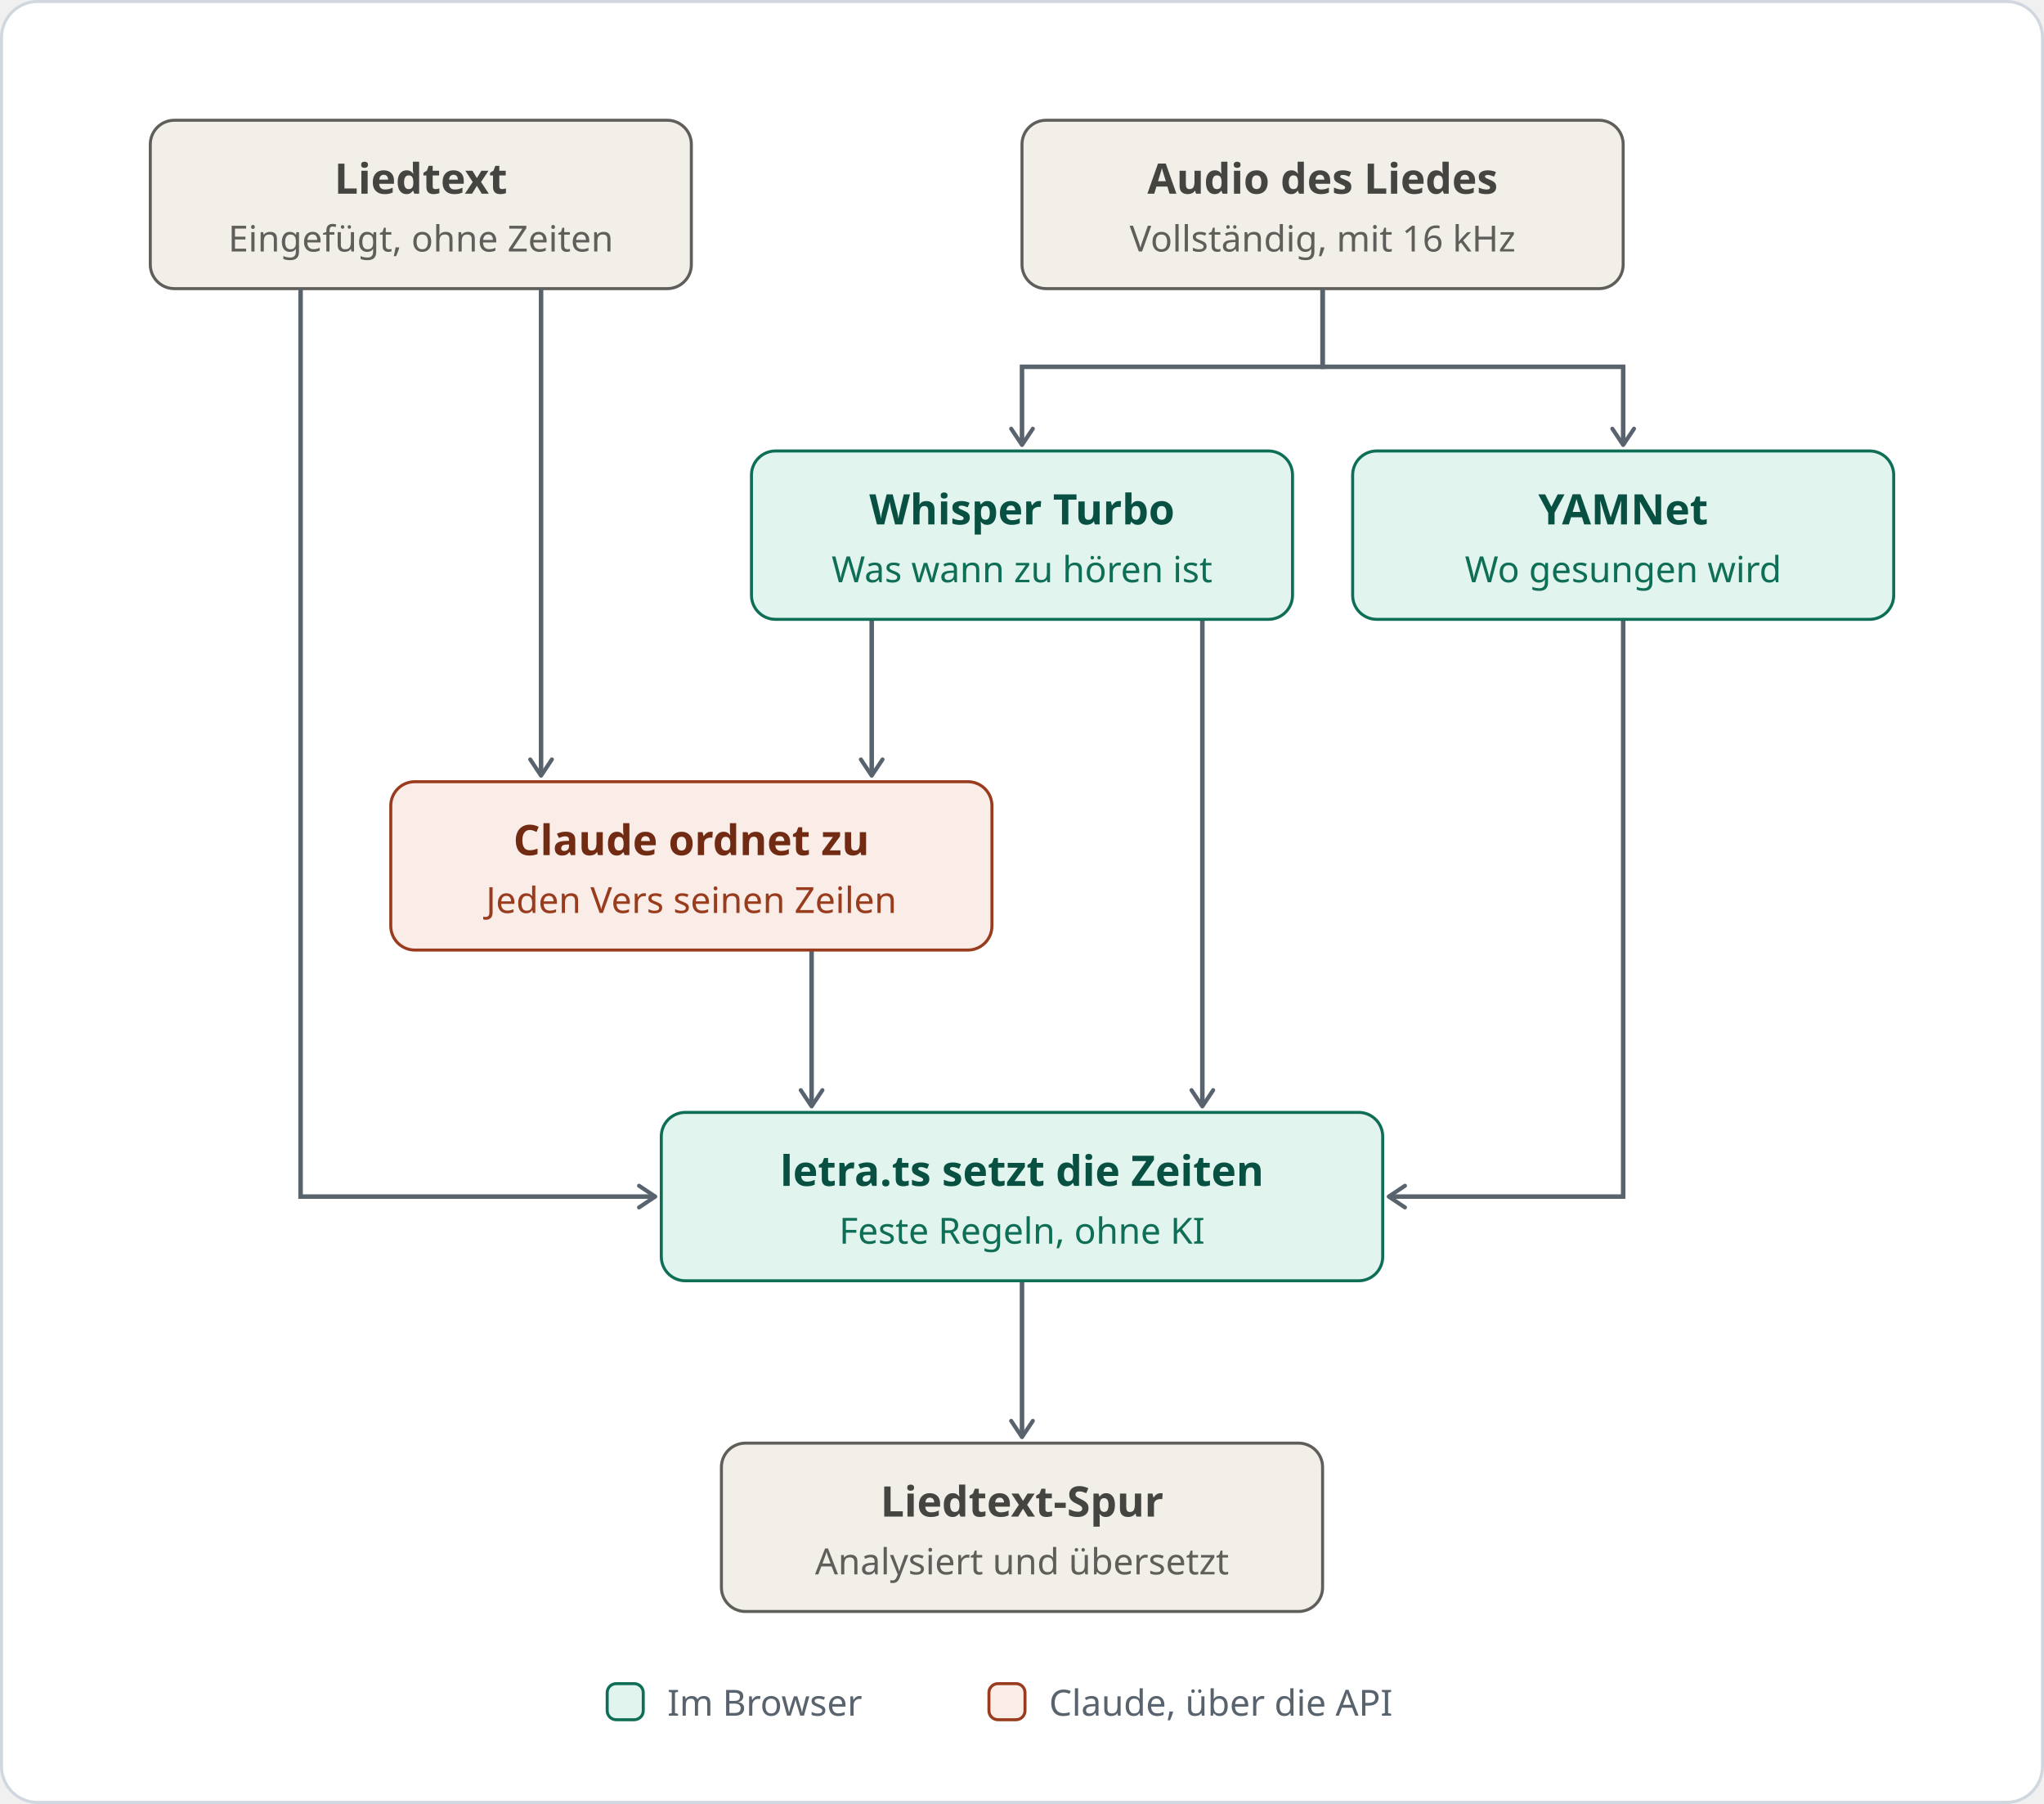
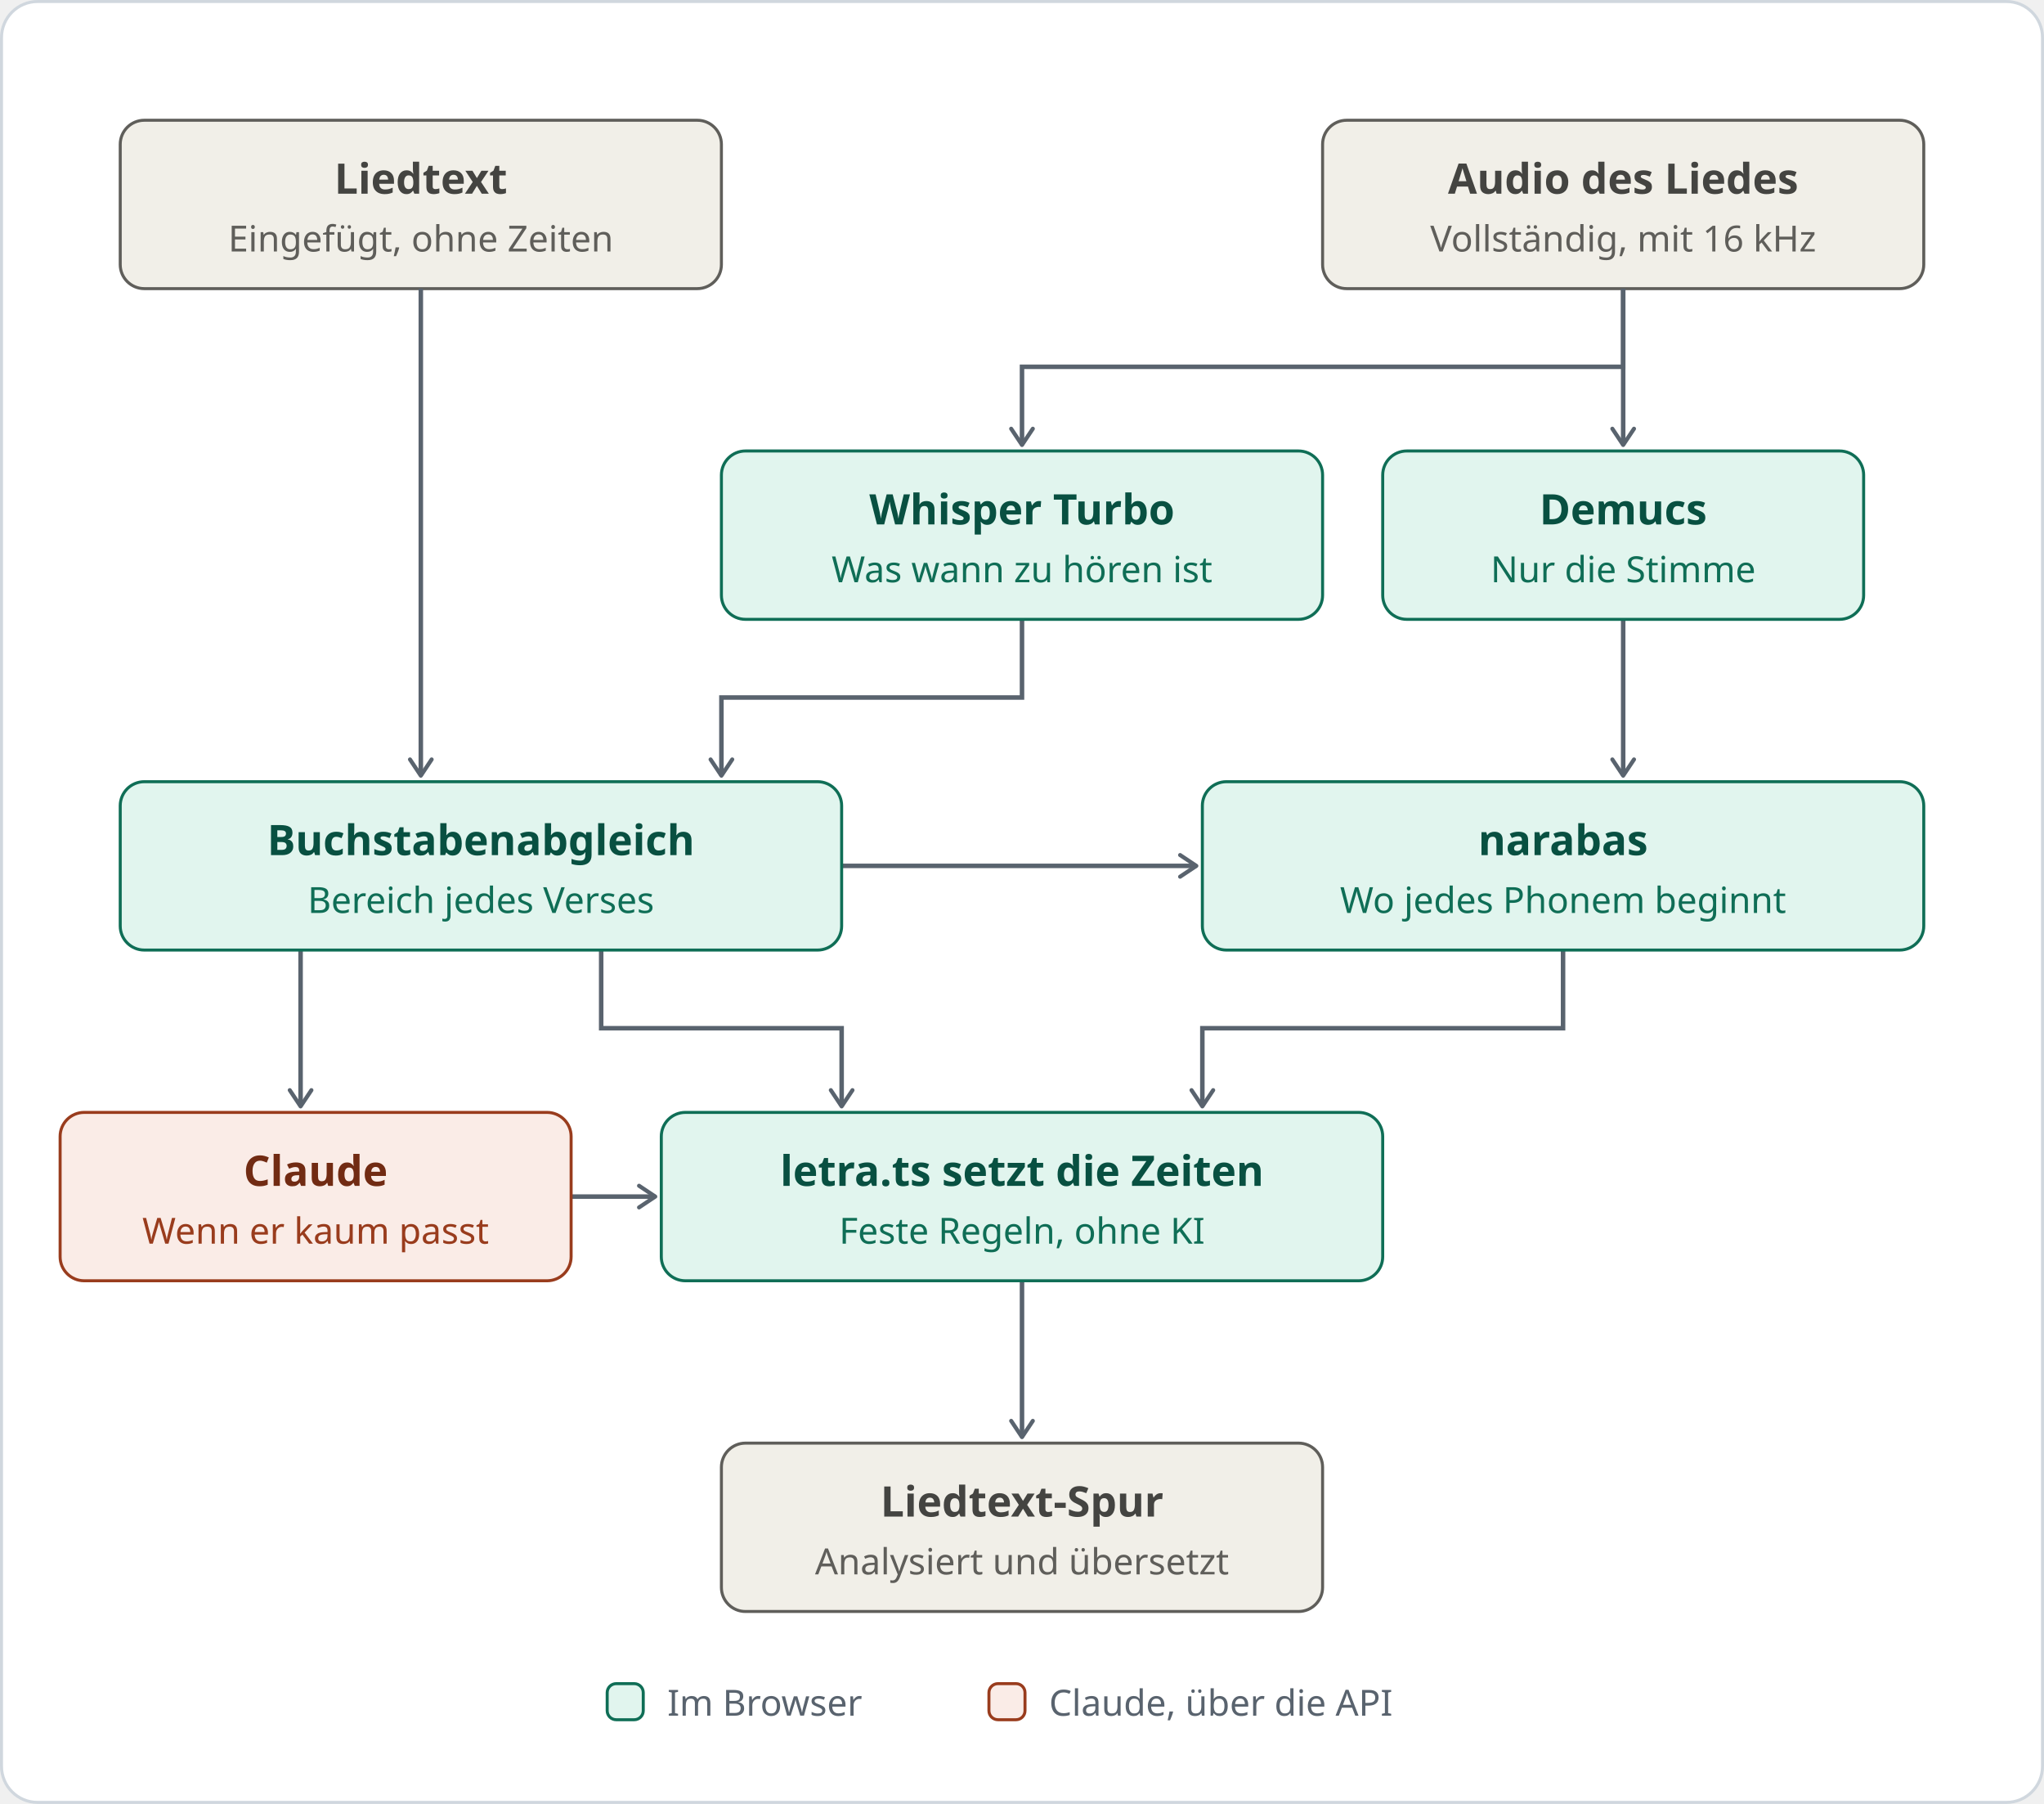
<svg xmlns="http://www.w3.org/2000/svg" xml:lang="de" width="680" height="600" viewBox="0 0 680 600" role="img" aria-labelledby="titulo desc">
  <style>
text { font-family: system-ui, -apple-system, 'Segoe UI', 'Noto Sans', Helvetica, Arial, sans-serif; }
.fondo { fill: #ffffff; stroke: #d0d7de; stroke-width: 1; }
.t { font-size: 14px; font-weight: 600; }
.s, .e { font-size: 12px; }
.e { fill: #59636e; }
g rect { stroke-width: 1; }
.gris rect { fill: #f1efe8; stroke: #5f5e5a; } .gris .t { fill: #444441; } .gris .s { fill: #5f5e5a; }
.verde rect { fill: #e1f5ee; stroke: #0f6e56; } .verde .t { fill: #085041; } .verde .s { fill: #0f6e56; }
.coral rect { fill: #faece7; stroke: #993c1d; } .coral .t { fill: #712b13; } .coral .s { fill: #993c1d; }
.morado rect { fill: #eeedfe; stroke: #534ab7; } .morado .s { fill: #3c3489; }
.rojo rect { fill: #fcebeb; stroke: #a32d2d; } .rojo .s { fill: #791f1f; }
.flecha { fill: none; stroke: #59636e; stroke-width: 1.5; }
.punta { fill: none; stroke: #59636e; stroke-width: 1.5; stroke-linecap: round; stroke-linejoin: round; }
.guia { stroke: #8c959f; stroke-width: 1; stroke-dasharray: 4 4; }
.eje { stroke: #8c959f; stroke-width: 1; }
.canto { fill: #7f77dd; }
.sin-canto { fill: none; stroke: #888780; stroke-dasharray: 3 3; }
@media (prefers-color-scheme: dark) {
  .fondo { fill: #0d1117; stroke: #30363d; }
  .e { fill: #9198a1; }
  .gris rect { fill: #444441; stroke: #b4b2a9; } .gris .t { fill: #f1efe8; } .gris .s { fill: #d3d1c7; }
  .verde rect { fill: #085041; stroke: #5dcaa5; } .verde .t { fill: #e1f5ee; } .verde .s { fill: #9fe1cb; }
  .coral rect { fill: #712b13; stroke: #f0997b; } .coral .t { fill: #faece7; } .coral .s { fill: #f5c4b3; }
  .morado rect { fill: #3c3489; stroke: #afa9ec; } .morado .s { fill: #eeedfe; }
  .rojo rect { fill: #791f1f; stroke: #f09595; } .rojo .s { fill: #fcebeb; }
  .flecha, .punta { stroke: #9198a1; }
  .guia, .eje { stroke: #6e7681; }
  .sin-canto { stroke: #9198a1; }
}
</style>
  <defs>
    <marker id="punta" viewBox="0 0 10 10" refX="8" refY="5" markerWidth="6" markerHeight="6" orient="auto-start-reverse">
      <path class="punta" d="M2 1L8 5L2 9" />
    </marker>
  </defs>
  <rect class="fondo" x="0.5" y="0.5" width="679" height="599" rx="12" />
  <g class="gris" data-caja="">
-     <rect x="50" y="40" width="180" height="56" rx="8" />
+     <rect x="40" y="40" width="200" height="56" rx="8" />
    <text class="t" x="140" y="59" text-anchor="middle" dominant-baseline="central">Liedtext</text>
    <text class="s" x="140" y="79" text-anchor="middle" dominant-baseline="central">Eingefügt, ohne Zeiten</text>
  </g>
  <g class="gris" data-caja="">
-     <rect x="340" y="40" width="200" height="56" rx="8" />
-     <text class="t" x="440" y="59" text-anchor="middle" dominant-baseline="central">Audio des Liedes</text>
-     <text class="s" x="440" y="79" text-anchor="middle" dominant-baseline="central">Vollständig, mit 16 kHz</text>
+     <rect x="440" y="40" width="200" height="56" rx="8" />
+     <text class="t" x="540" y="59" text-anchor="middle" dominant-baseline="central">Audio des Liedes</text>
+     <text class="s" x="540" y="79" text-anchor="middle" dominant-baseline="central">Vollständig, mit 16 kHz</text>
  </g>
-   <path class="flecha" d="M440 96 V122 H340 V148" marker-end="url(#punta)" />
-   <path class="flecha" d="M440 96 V122 H540 V148" marker-end="url(#punta)" />
-   <path class="flecha" d="M180 96 V258" marker-end="url(#punta)" />
-   <path class="flecha" d="M290 206 V258" marker-end="url(#punta)" />
-   <path class="flecha" d="M100 96 V398 H218" marker-end="url(#punta)" />
-   <path class="flecha" d="M270 316 V368" marker-end="url(#punta)" />
-   <path class="flecha" d="M400 206 V368" marker-end="url(#punta)" />
-   <path class="flecha" d="M540 206 V398 H462" marker-end="url(#punta)" />
+   <path class="flecha" d="M540 96 V122 H340 V148" marker-end="url(#punta)" />
+   <path class="flecha" d="M540 96 V148" marker-end="url(#punta)" />
+   <path class="flecha" d="M140 96 V258" marker-end="url(#punta)" />
+   <path class="flecha" d="M340 206 V232 H240 V258" marker-end="url(#punta)" />
+   <path class="flecha" d="M540 206 V258" marker-end="url(#punta)" />
+   <path class="flecha" d="M280 288 H398" marker-end="url(#punta)" />
+   <path class="flecha" d="M520 316 V342 H400 V368" marker-end="url(#punta)" />
+   <path class="flecha" d="M200 316 V342 H280 V368" marker-end="url(#punta)" />
+   <path class="flecha" d="M100 316 V368" marker-end="url(#punta)" />
+   <path class="flecha" d="M190 398 H218" marker-end="url(#punta)" />
  <path class="flecha" d="M340 426 V478" marker-end="url(#punta)" />
  <g class="verde" data-caja="">
-     <rect x="250" y="150" width="180" height="56" rx="8" />
+     <rect x="240" y="150" width="200" height="56" rx="8" />
    <text class="t" x="340" y="169" text-anchor="middle" dominant-baseline="central">Whisper Turbo</text>
    <text class="s" x="340" y="189" text-anchor="middle" dominant-baseline="central">Was wann zu hören ist</text>
  </g>
  <g class="verde" data-caja="">
-     <rect x="450" y="150" width="180" height="56" rx="8" />
-     <text class="t" x="540" y="169" text-anchor="middle" dominant-baseline="central">YAMNet</text>
-     <text class="s" x="540" y="189" text-anchor="middle" dominant-baseline="central">Wo gesungen wird</text>
+     <rect x="460" y="150" width="160" height="56" rx="8" />
+     <text class="t" x="540" y="169" text-anchor="middle" dominant-baseline="central">Demucs</text>
+     <text class="s" x="540" y="189" text-anchor="middle" dominant-baseline="central">Nur die Stimme</text>
+   </g>
+   <g class="verde" data-caja="">
+     <rect x="40" y="260" width="240" height="56" rx="8" />
+     <text class="t" x="160" y="279" text-anchor="middle" dominant-baseline="central">Buchstabenabgleich</text>
+     <text class="s" x="160" y="299" text-anchor="middle" dominant-baseline="central">Bereich jedes Verses</text>
+   </g>
+   <g class="verde" data-caja="">
+     <rect x="400" y="260" width="240" height="56" rx="8" />
+     <text class="t" x="520" y="279" text-anchor="middle" dominant-baseline="central">narabas</text>
+     <text class="s" x="520" y="299" text-anchor="middle" dominant-baseline="central">Wo jedes Phonem beginnt</text>
  </g>
  <g class="coral" data-caja="">
-     <rect x="130" y="260" width="200" height="56" rx="8" />
-     <text class="t" x="230" y="279" text-anchor="middle" dominant-baseline="central">Claude ordnet zu</text>
-     <text class="s" x="230" y="299" text-anchor="middle" dominant-baseline="central">Jeden Vers seinen Zeilen</text>
+     <rect x="20" y="370" width="170" height="56" rx="8" />
+     <text class="t" x="105" y="389" text-anchor="middle" dominant-baseline="central">Claude</text>
+     <text class="s" x="105" y="409" text-anchor="middle" dominant-baseline="central">Wenn er kaum passt</text>
  </g>
  <g class="verde" data-caja="">
    <rect x="220" y="370" width="240" height="56" rx="8" />
    <text class="t" x="340" y="389" text-anchor="middle" dominant-baseline="central">letra.ts setzt die Zeiten</text>
    <text class="s" x="340" y="409" text-anchor="middle" dominant-baseline="central">Feste Regeln, ohne KI</text>
  </g>
  <g class="gris" data-caja="">
    <rect x="240" y="480" width="200" height="56" rx="8" />
    <text class="t" x="340" y="499" text-anchor="middle" dominant-baseline="central">Liedtext-Spur</text>
    <text class="s" x="340" y="519" text-anchor="middle" dominant-baseline="central">Analysiert und übersetzt</text>
  </g>
  <g data-leyenda="">
    <g class="verde">
      <rect x="202" y="560" width="12" height="12" rx="3" />
    </g>
    <text class="e" x="222" y="566" dominant-baseline="central">Im Browser</text>
  </g>
  <g data-leyenda="">
    <g class="coral">
      <rect x="329" y="560" width="12" height="12" rx="3" />
    </g>
    <text class="e" x="349" y="566" dominant-baseline="central">Claude, über die API</text>
  </g>
</svg>
